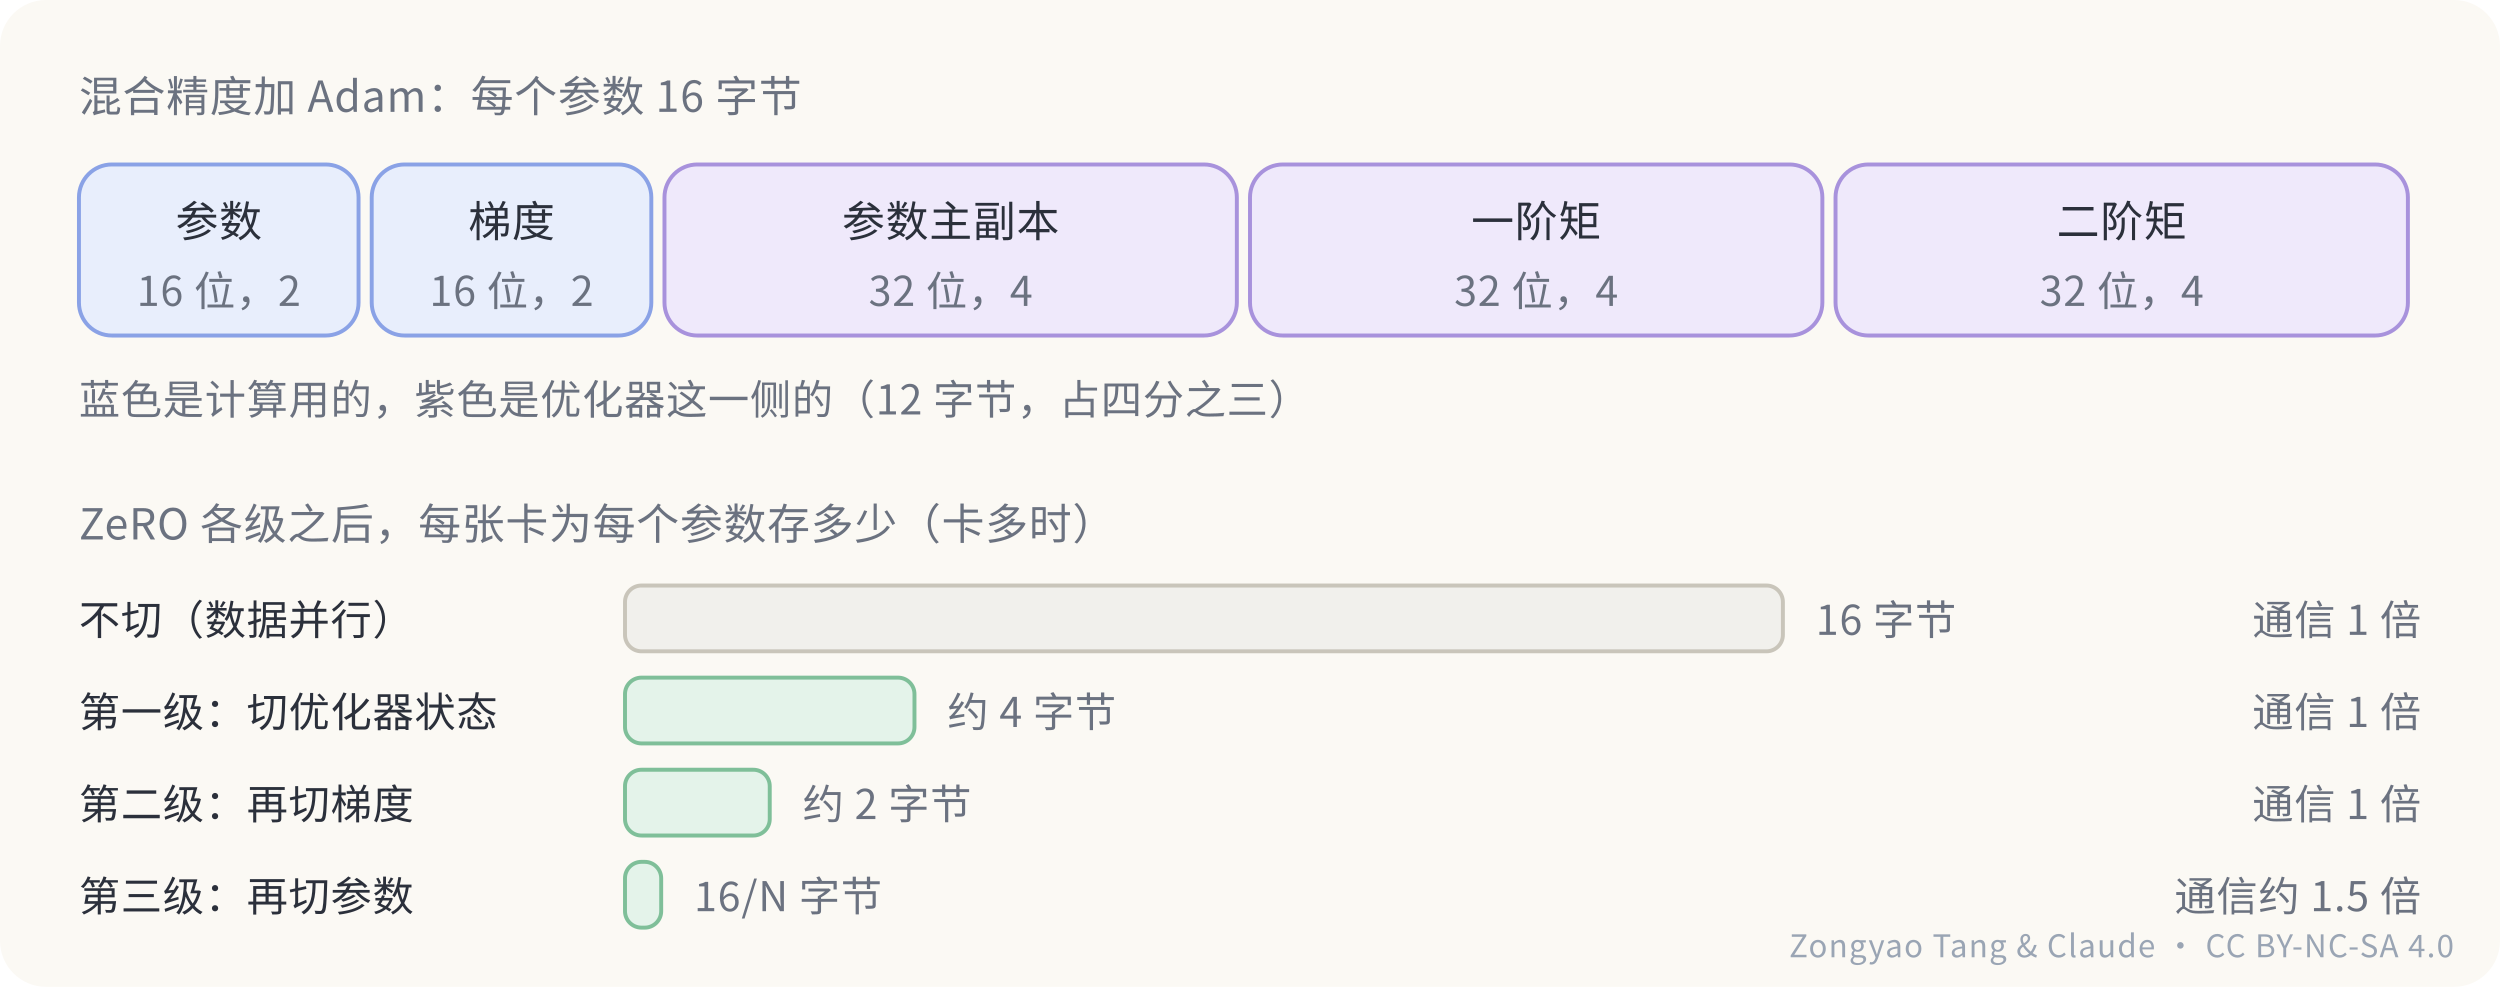
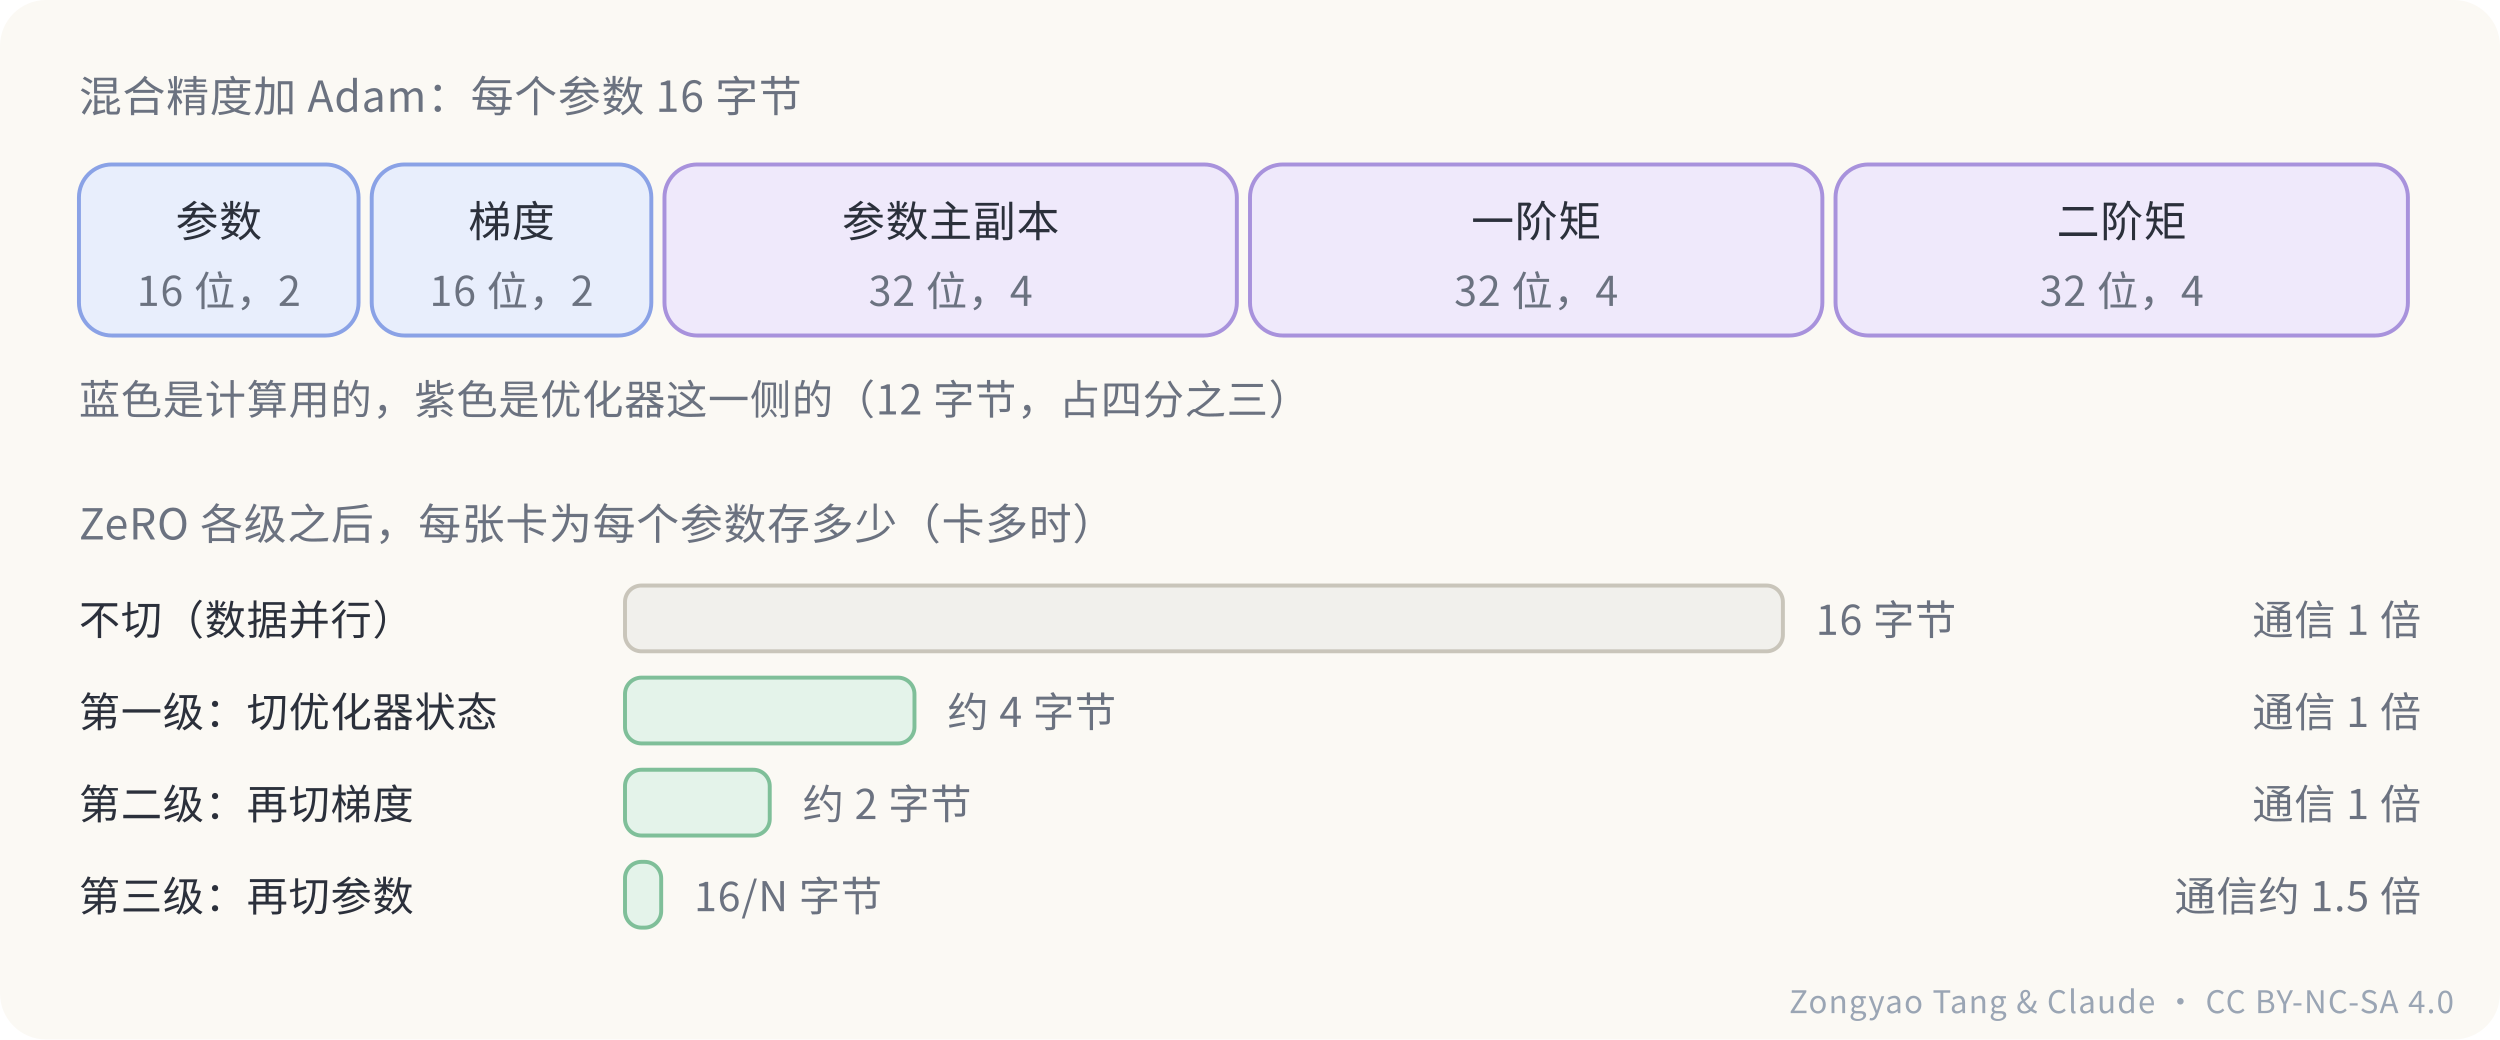
- <svg xmlns="http://www.w3.org/2000/svg" viewBox="0 0 760 300" width="760" height="300" font-family="'PingFang SC','Noto Sans CJK SC','Source Han Sans SC','Hiragino Sans GB','Microsoft YaHei',sans-serif" role="img" aria-label="16 字节和 ZeRO 的三级">
+ <svg xmlns="http://www.w3.org/2000/svg" viewBox="0 0 760 316" width="760" height="316" font-family="'PingFang SC','Noto Sans CJK SC','Source Han Sans SC','Hiragino Sans GB','Microsoft YaHei',sans-serif" role="img" aria-label="16 字节和 ZeRO 的三级">
  <defs>
    <marker id="tip" viewBox="0 0 10 10" refX="9" refY="5" markerWidth="7" markerHeight="7" orient="auto-start-reverse">
      <path d="M0 0 L10 5 L0 10 z" fill="#6b7280" />
    </marker>
  </defs>
-   <rect width="760" height="300" rx="14" fill="#fbf9f4" />
+   <rect width="760" height="316" rx="14" fill="#fbf9f4" />
  <text x="24" y="34" font-size="13" fill="#6b7280" font-weight="400" text-anchor="start" letter-spacing=".02em">混合精度加 Adam：每个参数 16 字节</text>
  <rect x="24" y="50" width="85.0" height="52" rx="10" fill="#e8eefc" stroke="#8aa2e6" stroke-width="1.2" />
  <text x="66.5" y="72.0" font-size="13" fill="#2b303b" font-weight="500" text-anchor="middle" letter-spacing=".02em">参数</text>
  <text x="66.5" y="93.0" font-size="12.5" fill="#6b7280" font-weight="400" text-anchor="middle" letter-spacing=".02em">16 位，2</text>
  <rect x="113.0" y="50" width="85.0" height="52" rx="10" fill="#e8eefc" stroke="#8aa2e6" stroke-width="1.2" />
  <text x="155.5" y="72.0" font-size="13" fill="#2b303b" font-weight="500" text-anchor="middle" letter-spacing=".02em">梯度</text>
  <text x="155.5" y="93.0" font-size="12.5" fill="#6b7280" font-weight="400" text-anchor="middle" letter-spacing=".02em">16 位，2</text>
  <rect x="202.0" y="50" width="174.0" height="52" rx="10" fill="#efe9fb" stroke="#a892dc" stroke-width="1.2" />
  <text x="289.0" y="72.0" font-size="13" fill="#2b303b" font-weight="500" text-anchor="middle" letter-spacing=".02em">参数主副本</text>
  <text x="289.0" y="93.0" font-size="12.5" fill="#6b7280" font-weight="400" text-anchor="middle" letter-spacing=".02em">32 位，4</text>
  <rect x="380.0" y="50" width="174.0" height="52" rx="10" fill="#efe9fb" stroke="#a892dc" stroke-width="1.2" />
  <text x="467.0" y="72.0" font-size="13" fill="#2b303b" font-weight="500" text-anchor="middle" letter-spacing=".02em">一阶矩</text>
  <text x="467.0" y="93.0" font-size="12.5" fill="#6b7280" font-weight="400" text-anchor="middle" letter-spacing=".02em">32 位，4</text>
  <rect x="558.0" y="50" width="174.0" height="52" rx="10" fill="#efe9fb" stroke="#a892dc" stroke-width="1.2" />
  <text x="645.0" y="72.0" font-size="13" fill="#2b303b" font-weight="500" text-anchor="middle" letter-spacing=".02em">二阶矩</text>
  <text x="645.0" y="93.0" font-size="12.5" fill="#6b7280" font-weight="400" text-anchor="middle" letter-spacing=".02em">32 位，4</text>
  <text x="24" y="126" font-size="12.5" fill="#6b7280" font-weight="400" text-anchor="start" letter-spacing=".02em">蓝色是计算用的，紫色是优化器这一侧的（12 字节，占四分之三）</text>
  <text x="24" y="164" font-size="13" fill="#6b7280" font-weight="400" text-anchor="start" letter-spacing=".02em">ZeRO 各级之后，每张卡为每个参数存多少（卡多时）</text>
  <text x="24" y="193" font-size="12.5" fill="#2b303b" font-weight="400" text-anchor="start" letter-spacing=".02em">不切（数据并行）</text>
  <rect x="190" y="178" width="352" height="20" rx="5" fill="#f1f0ec" stroke="#c9c5ba" stroke-width="1.2" />
  <text x="552" y="193" font-size="12.5" fill="#6b7280" font-weight="400" text-anchor="start" letter-spacing=".02em">16 字节</text>
  <text x="736" y="193" font-size="12.5" fill="#6b7280" font-weight="400" text-anchor="end" letter-spacing=".02em">通信 1 倍</text>
  <text x="24" y="221" font-size="12.5" fill="#2b303b" font-weight="400" text-anchor="start" letter-spacing=".02em">第一级：切优化器状态</text>
  <rect x="190" y="206" width="88" height="20" rx="5" fill="#e4f3ea" stroke="#7fbf99" stroke-width="1.2" />
  <text x="288" y="221" font-size="12.5" fill="#6b7280" font-weight="400" text-anchor="start" letter-spacing=".02em">约 4 字节</text>
  <text x="736" y="221" font-size="12.5" fill="#6b7280" font-weight="400" text-anchor="end" letter-spacing=".02em">通信 1 倍</text>
  <text x="24" y="249" font-size="12.5" fill="#2b303b" font-weight="400" text-anchor="start" letter-spacing=".02em">第二级：再切梯度</text>
  <rect x="190" y="234" width="44" height="20" rx="5" fill="#e4f3ea" stroke="#7fbf99" stroke-width="1.2" />
  <text x="244" y="249" font-size="12.5" fill="#6b7280" font-weight="400" text-anchor="start" letter-spacing=".02em">约 2 字节</text>
  <text x="736" y="249" font-size="12.5" fill="#6b7280" font-weight="400" text-anchor="end" letter-spacing=".02em">通信 1 倍</text>
  <text x="24" y="277" font-size="12.5" fill="#2b303b" font-weight="400" text-anchor="start" letter-spacing=".02em">第三级：再切参数</text>
  <rect x="190" y="262" width="11" height="20" rx="5" fill="#e4f3ea" stroke="#7fbf99" stroke-width="1.2" />
  <text x="211.0" y="277" font-size="12.5" fill="#6b7280" font-weight="400" text-anchor="start" letter-spacing=".02em">16/N 字节</text>
  <text x="736" y="277" font-size="12.5" fill="#6b7280" font-weight="400" text-anchor="end" letter-spacing=".02em">通信约 1.5 倍</text>
-   <text x="746" y="291" font-size="9.5" fill="#9AA5B4" text-anchor="end" letter-spacing=".04em">Zongyao Tang &amp; Claude · CC BY-NC-SA 4.0</text>
+   <text x="746" y="308" font-size="9.5" fill="#9AA5B4" text-anchor="end" letter-spacing=".04em">Zongyao Tang &amp; Claude · CC BY-NC-SA 4.0</text>
</svg>
